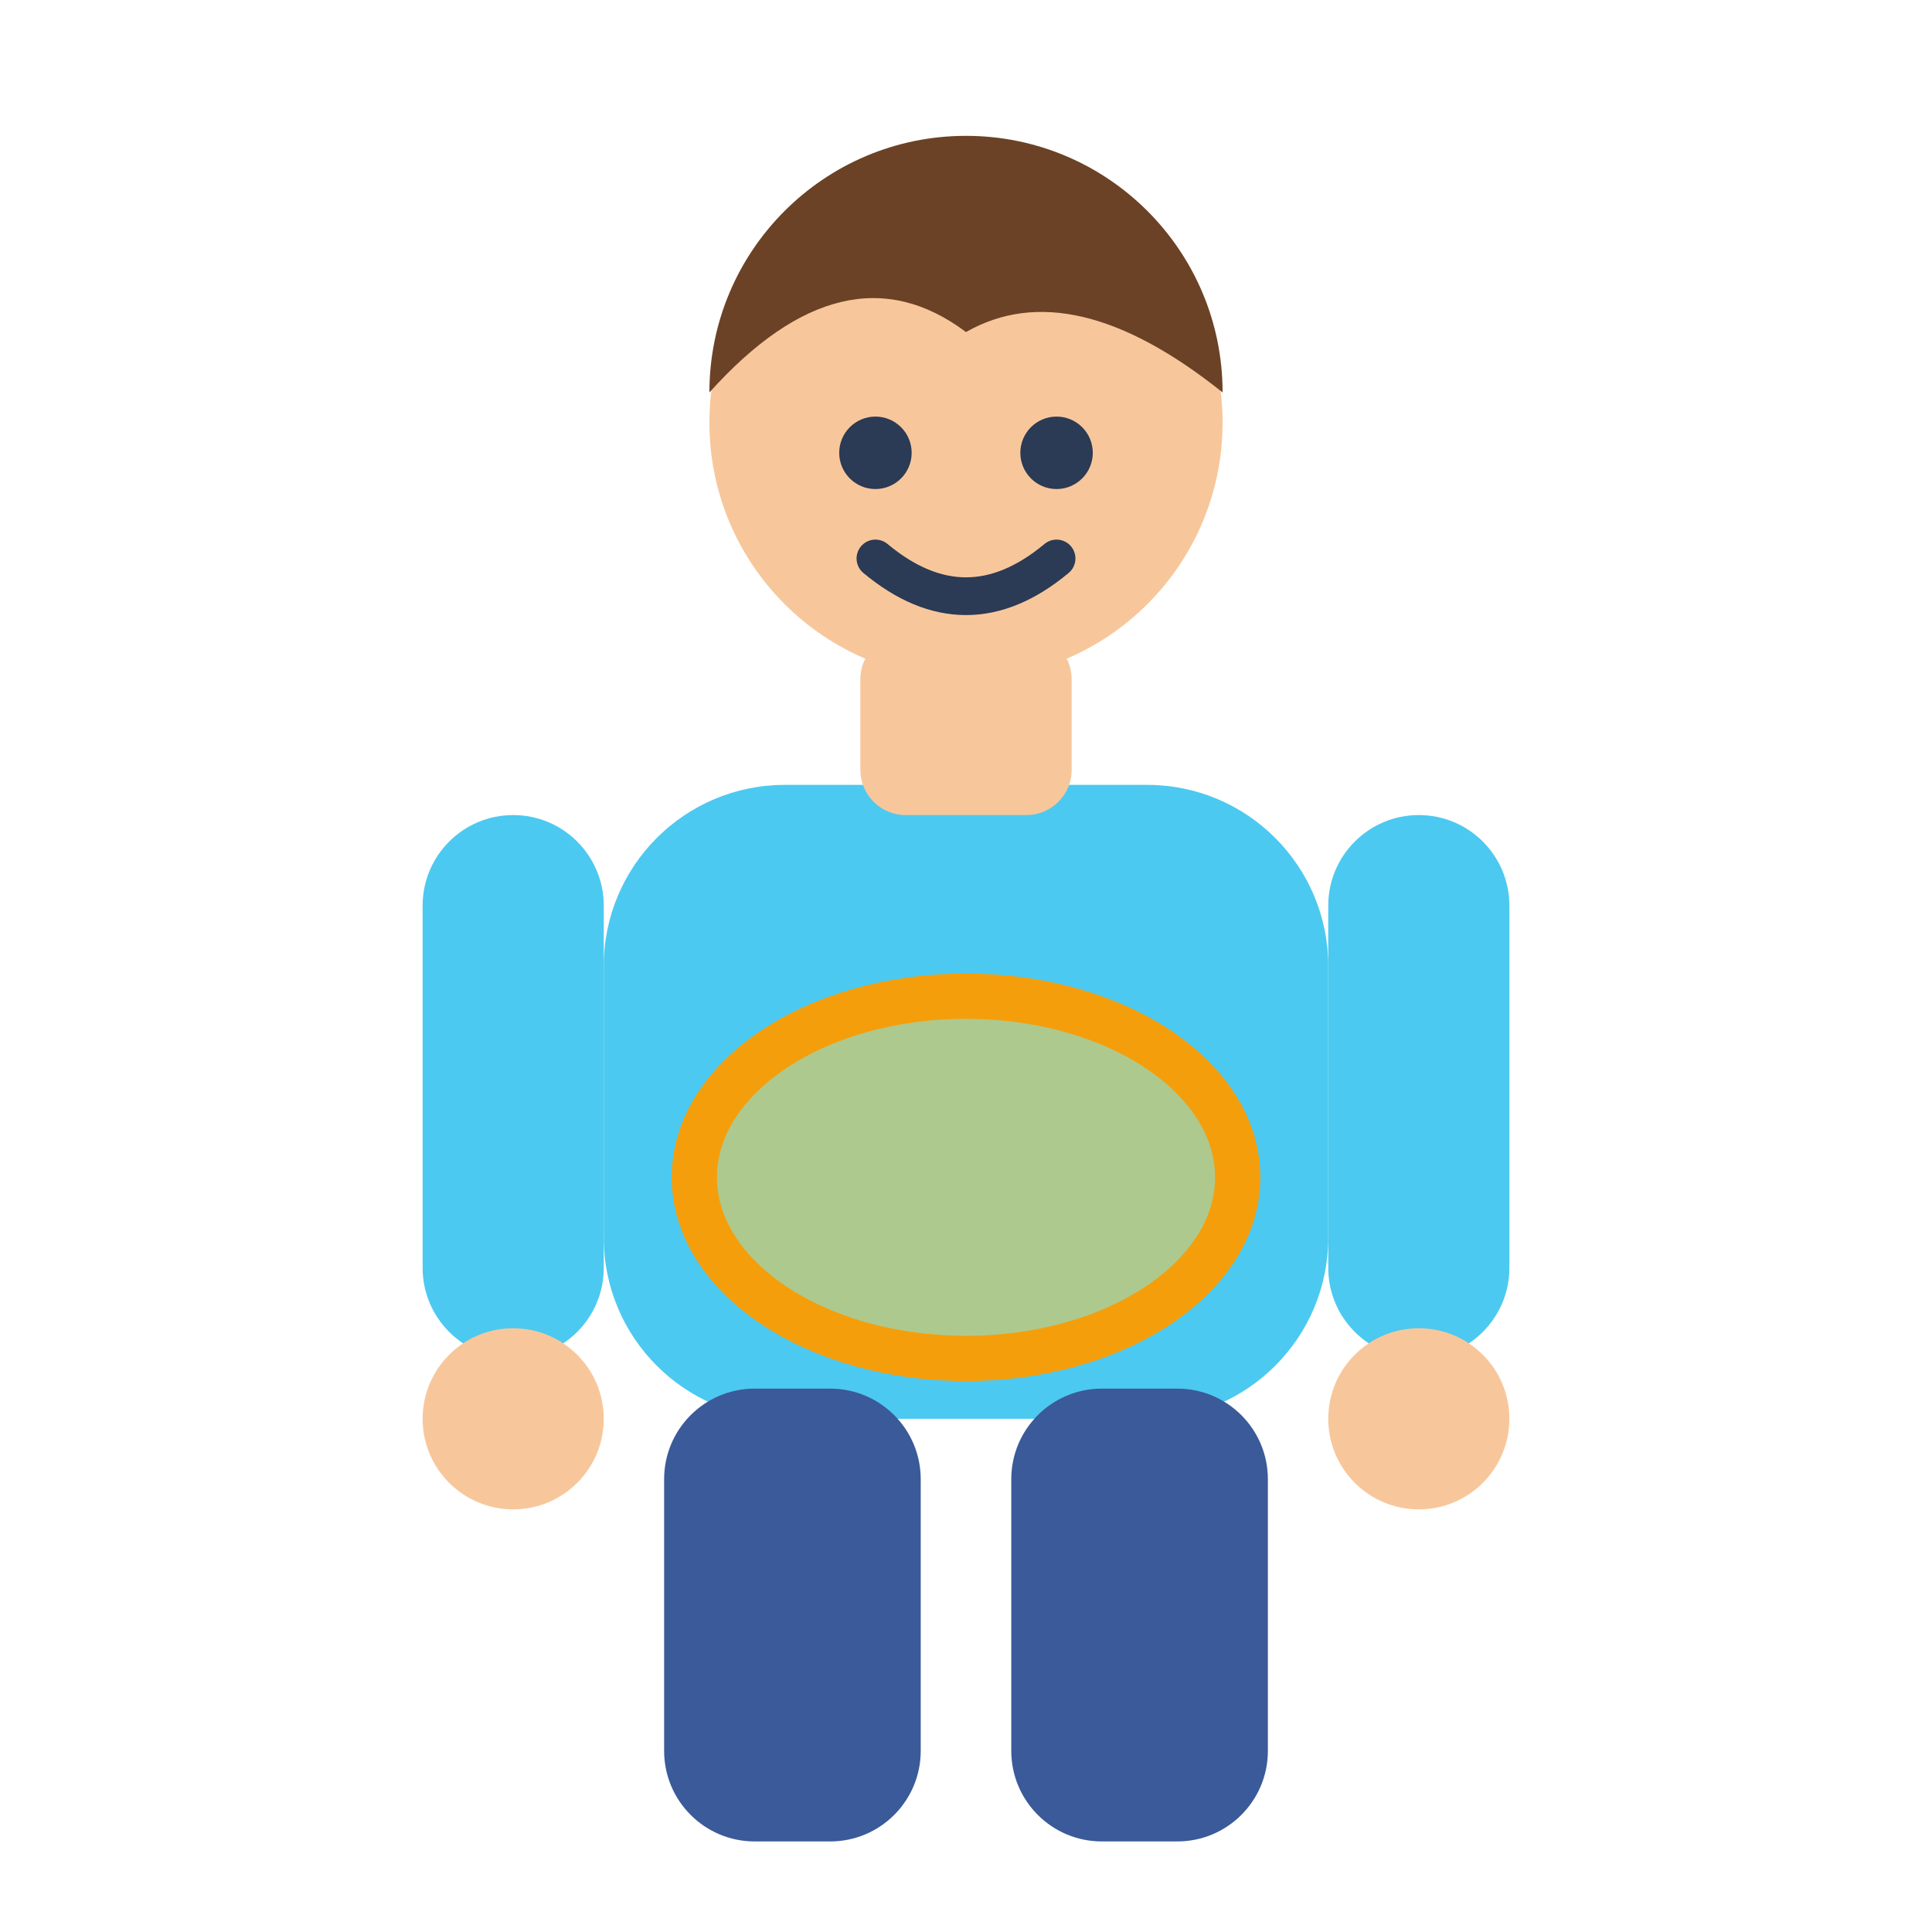
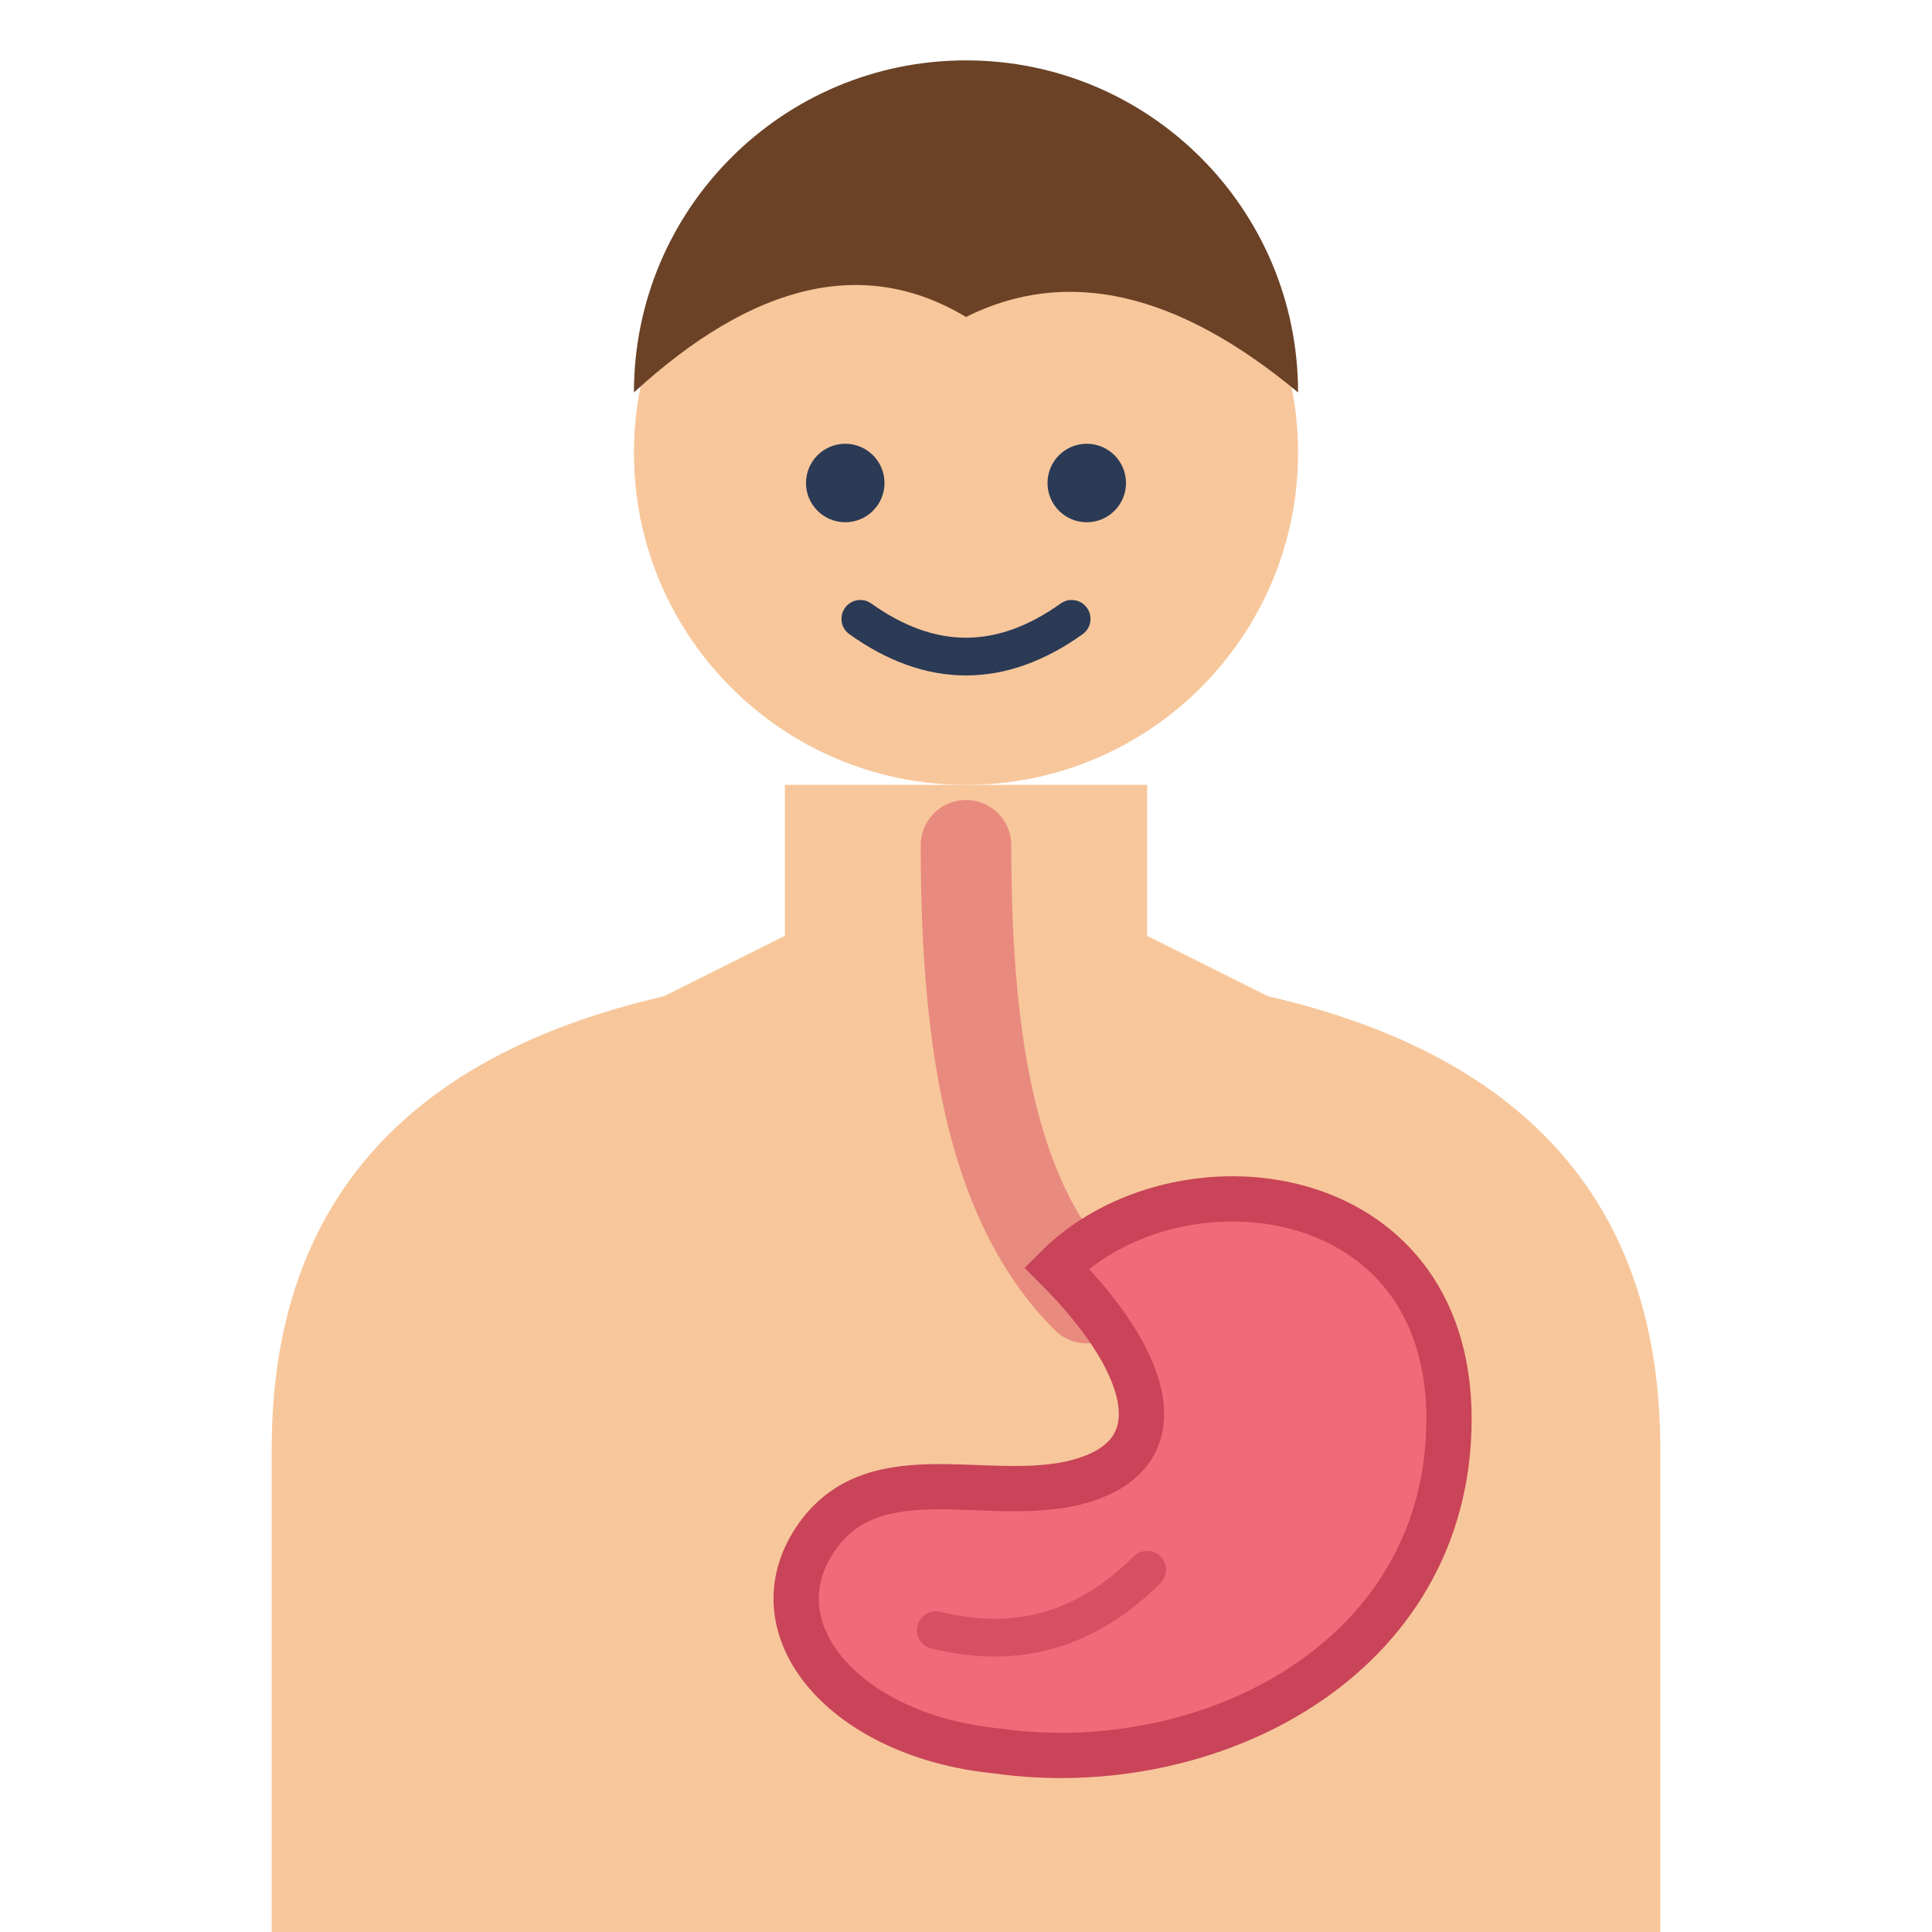
<svg xmlns="http://www.w3.org/2000/svg" viewBox="0 0 128 128" width="128" height="128">
-   <rect x="40" y="52" width="48" height="42" rx="12" fill="#4CC9F0" />
-   <rect x="28" y="54" width="12" height="36" rx="6" fill="#4CC9F0" />
-   <rect x="88" y="54" width="12" height="36" rx="6" fill="#4CC9F0" />
-   <circle cx="34" cy="94" r="6" fill="#F7C79B" />
-   <circle cx="94" cy="94" r="6" fill="#F7C79B" />
-   <rect x="44" y="92" width="17" height="30" rx="6" fill="#3A5A99" />
-   <rect x="67" y="92" width="17" height="30" rx="6" fill="#3A5A99" />
-   <rect x="57" y="42" width="14" height="12" rx="3" fill="#F7C79B" />
-   <circle cx="64" cy="28" r="17" fill="#F7C79B" />
-   <path d="M47,26 a17,17 0 0 1 34,0 q-10,-8 -17,-4 q-8,-6 -17,4 Z" fill="#6B4226" />
-   <circle cx="58" cy="30" r="2.4" fill="#2B3A55" />
-   <circle cx="70" cy="30" r="2.4" fill="#2B3A55" />
-   <path d="M58,37 q6,5 12,0" stroke="#2B3A55" stroke-width="2.5" fill="none" stroke-linecap="round" />
-   <ellipse cx="64" cy="78" rx="18" ry="12" fill="#FFC83D" fill-opacity=".55" stroke="#F59E0B" stroke-width="3" stroke-linecap="round" />
+   <path d="M18,128 V96 Q18,72 44,66 L52,62 V52 H76 V62 L84,66 Q110,72 110,96 V128 Z" fill="#F7C79B" />
+   <circle cx="64" cy="30" r="22" fill="#F7C79B" />
+   <path d="M42,26 a22,22 0 0 1 44,0 q-12,-10 -22,-5 q-10,-6 -22,5 Z" fill="#6B4226" />
+   <circle cx="56" cy="32" r="2.6" fill="#2B3A55" />
+   <circle cx="72" cy="32" r="2.6" fill="#2B3A55" />
+   <path d="M57,41 q7,5 14,0" stroke="#2B3A55" stroke-width="2.5" fill="none" stroke-linecap="round" />
+   <path d="M64,56 C64,70 66,80 72,86" stroke="#E98A7E" stroke-width="6" fill="none" stroke-linecap="round" />
+   <path d="M70,84 C78,76 96,78 96,94 C96,110 80,118 66,116 C56,115 50,108 54,102 C58,96 66,100 72,98 C78,96 76,90 70,84 Z" fill="#F06A7A" stroke="#C94458" stroke-width="3" />
+   <path d="M62,108 q8,2 14,-4" stroke="#C94458" stroke-width="2.5" fill="none" stroke-linecap="round" opacity=".7" />
</svg>
